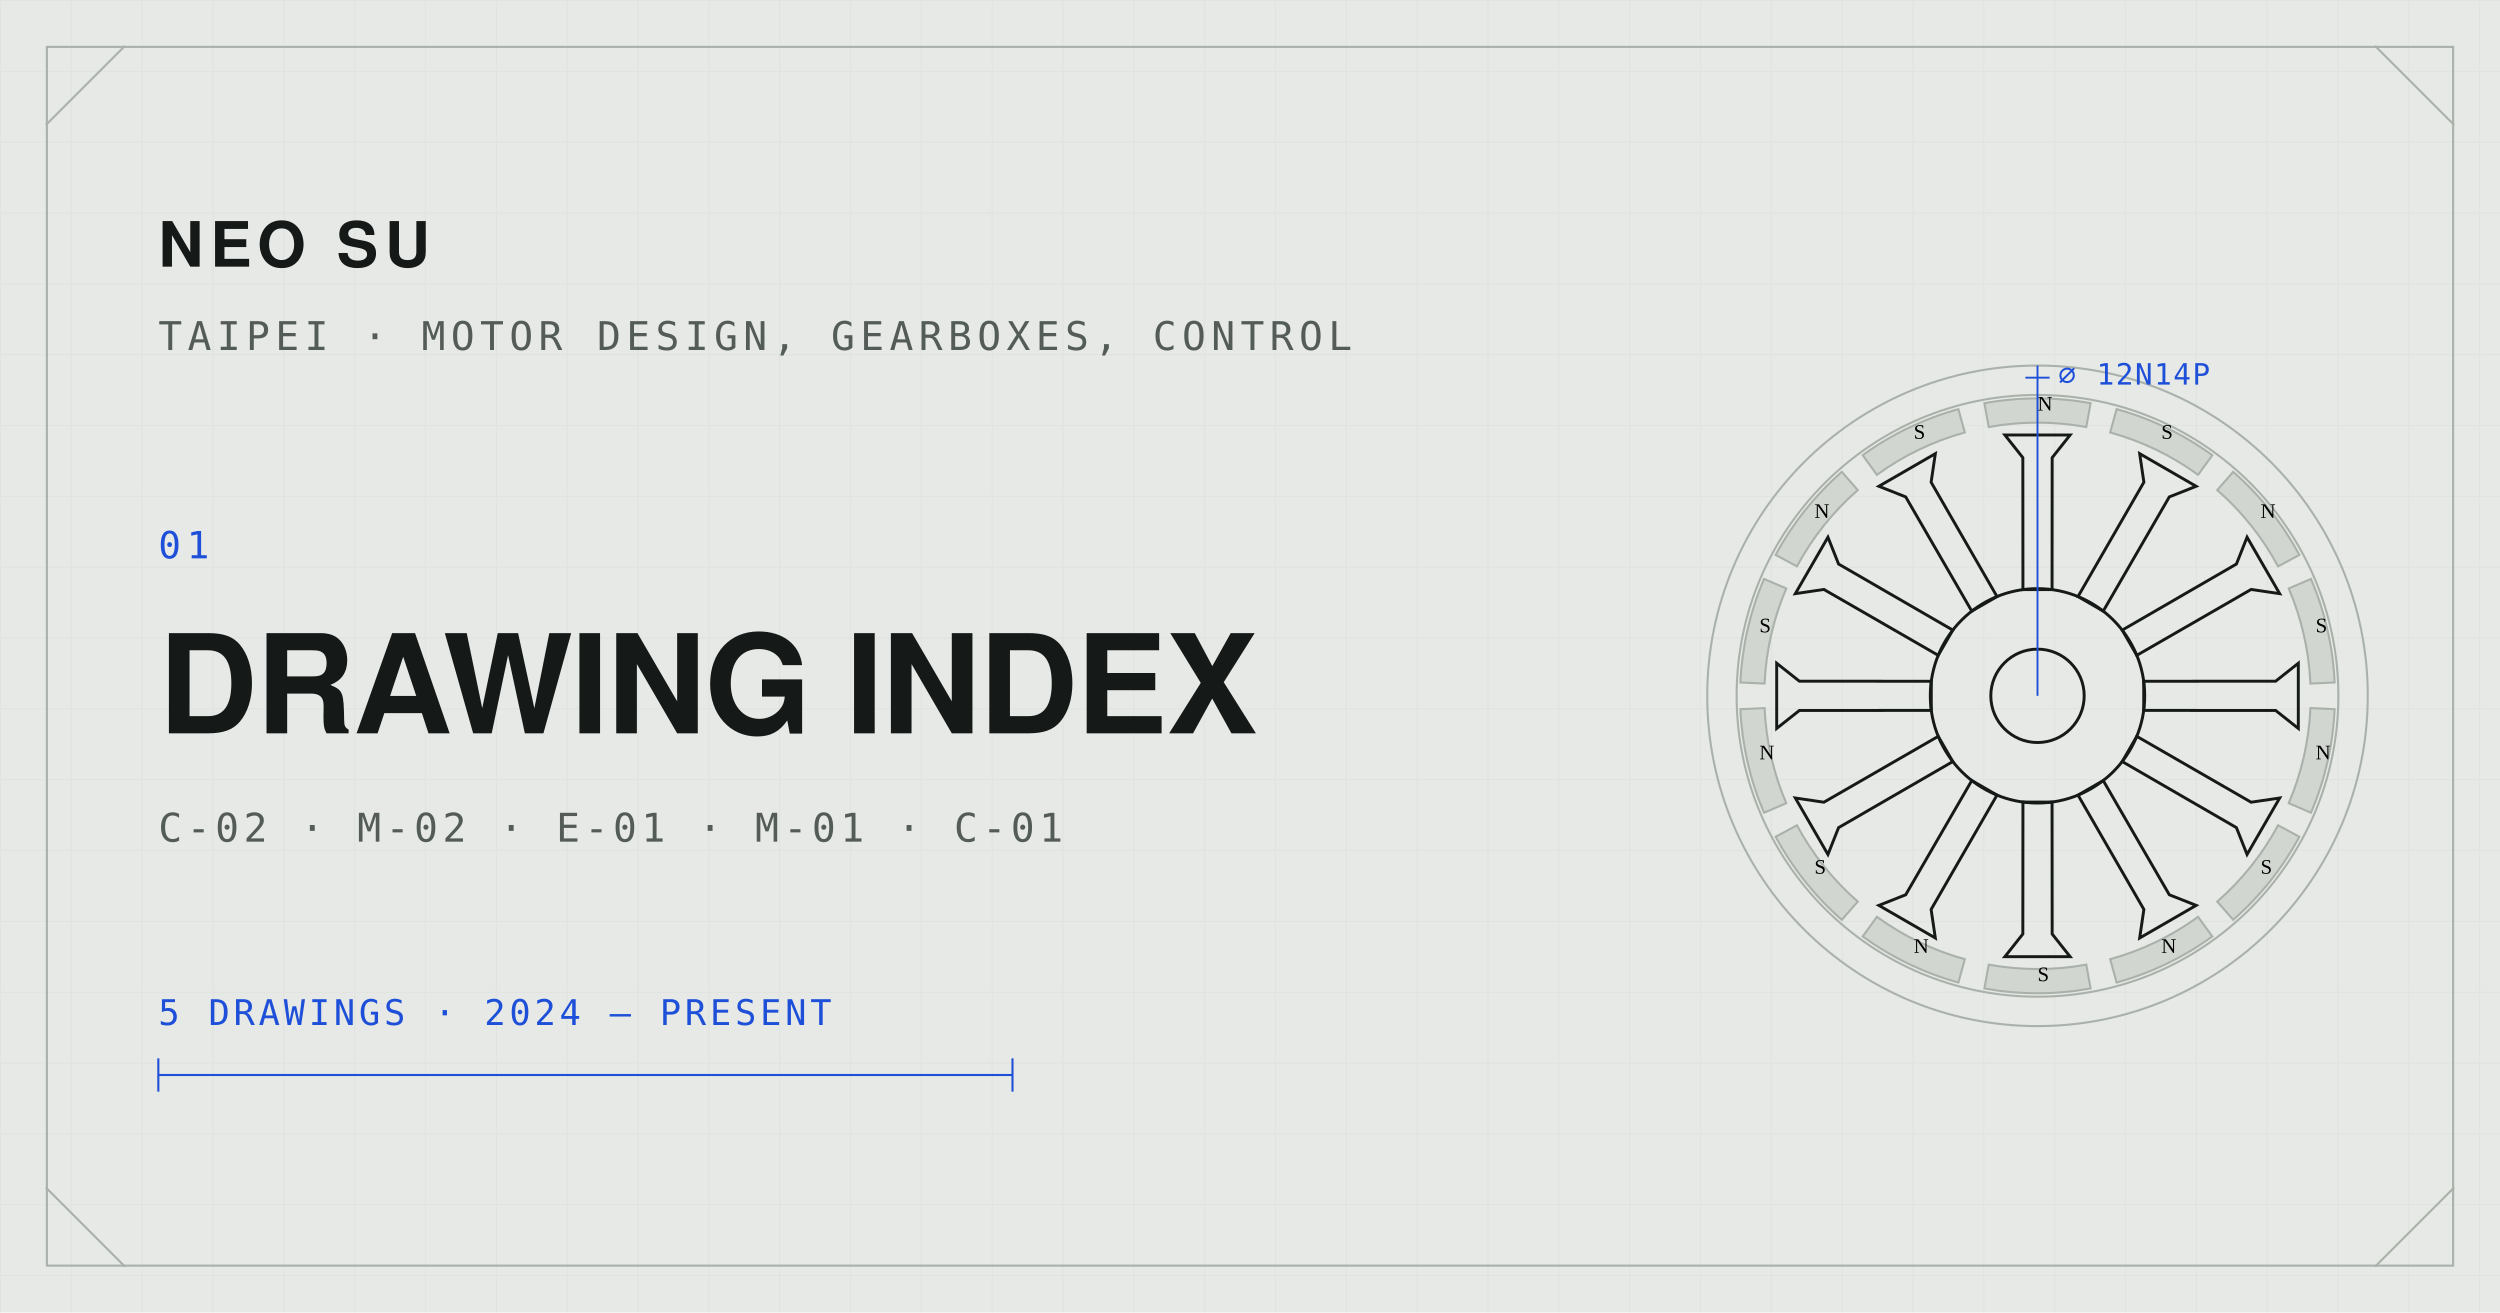
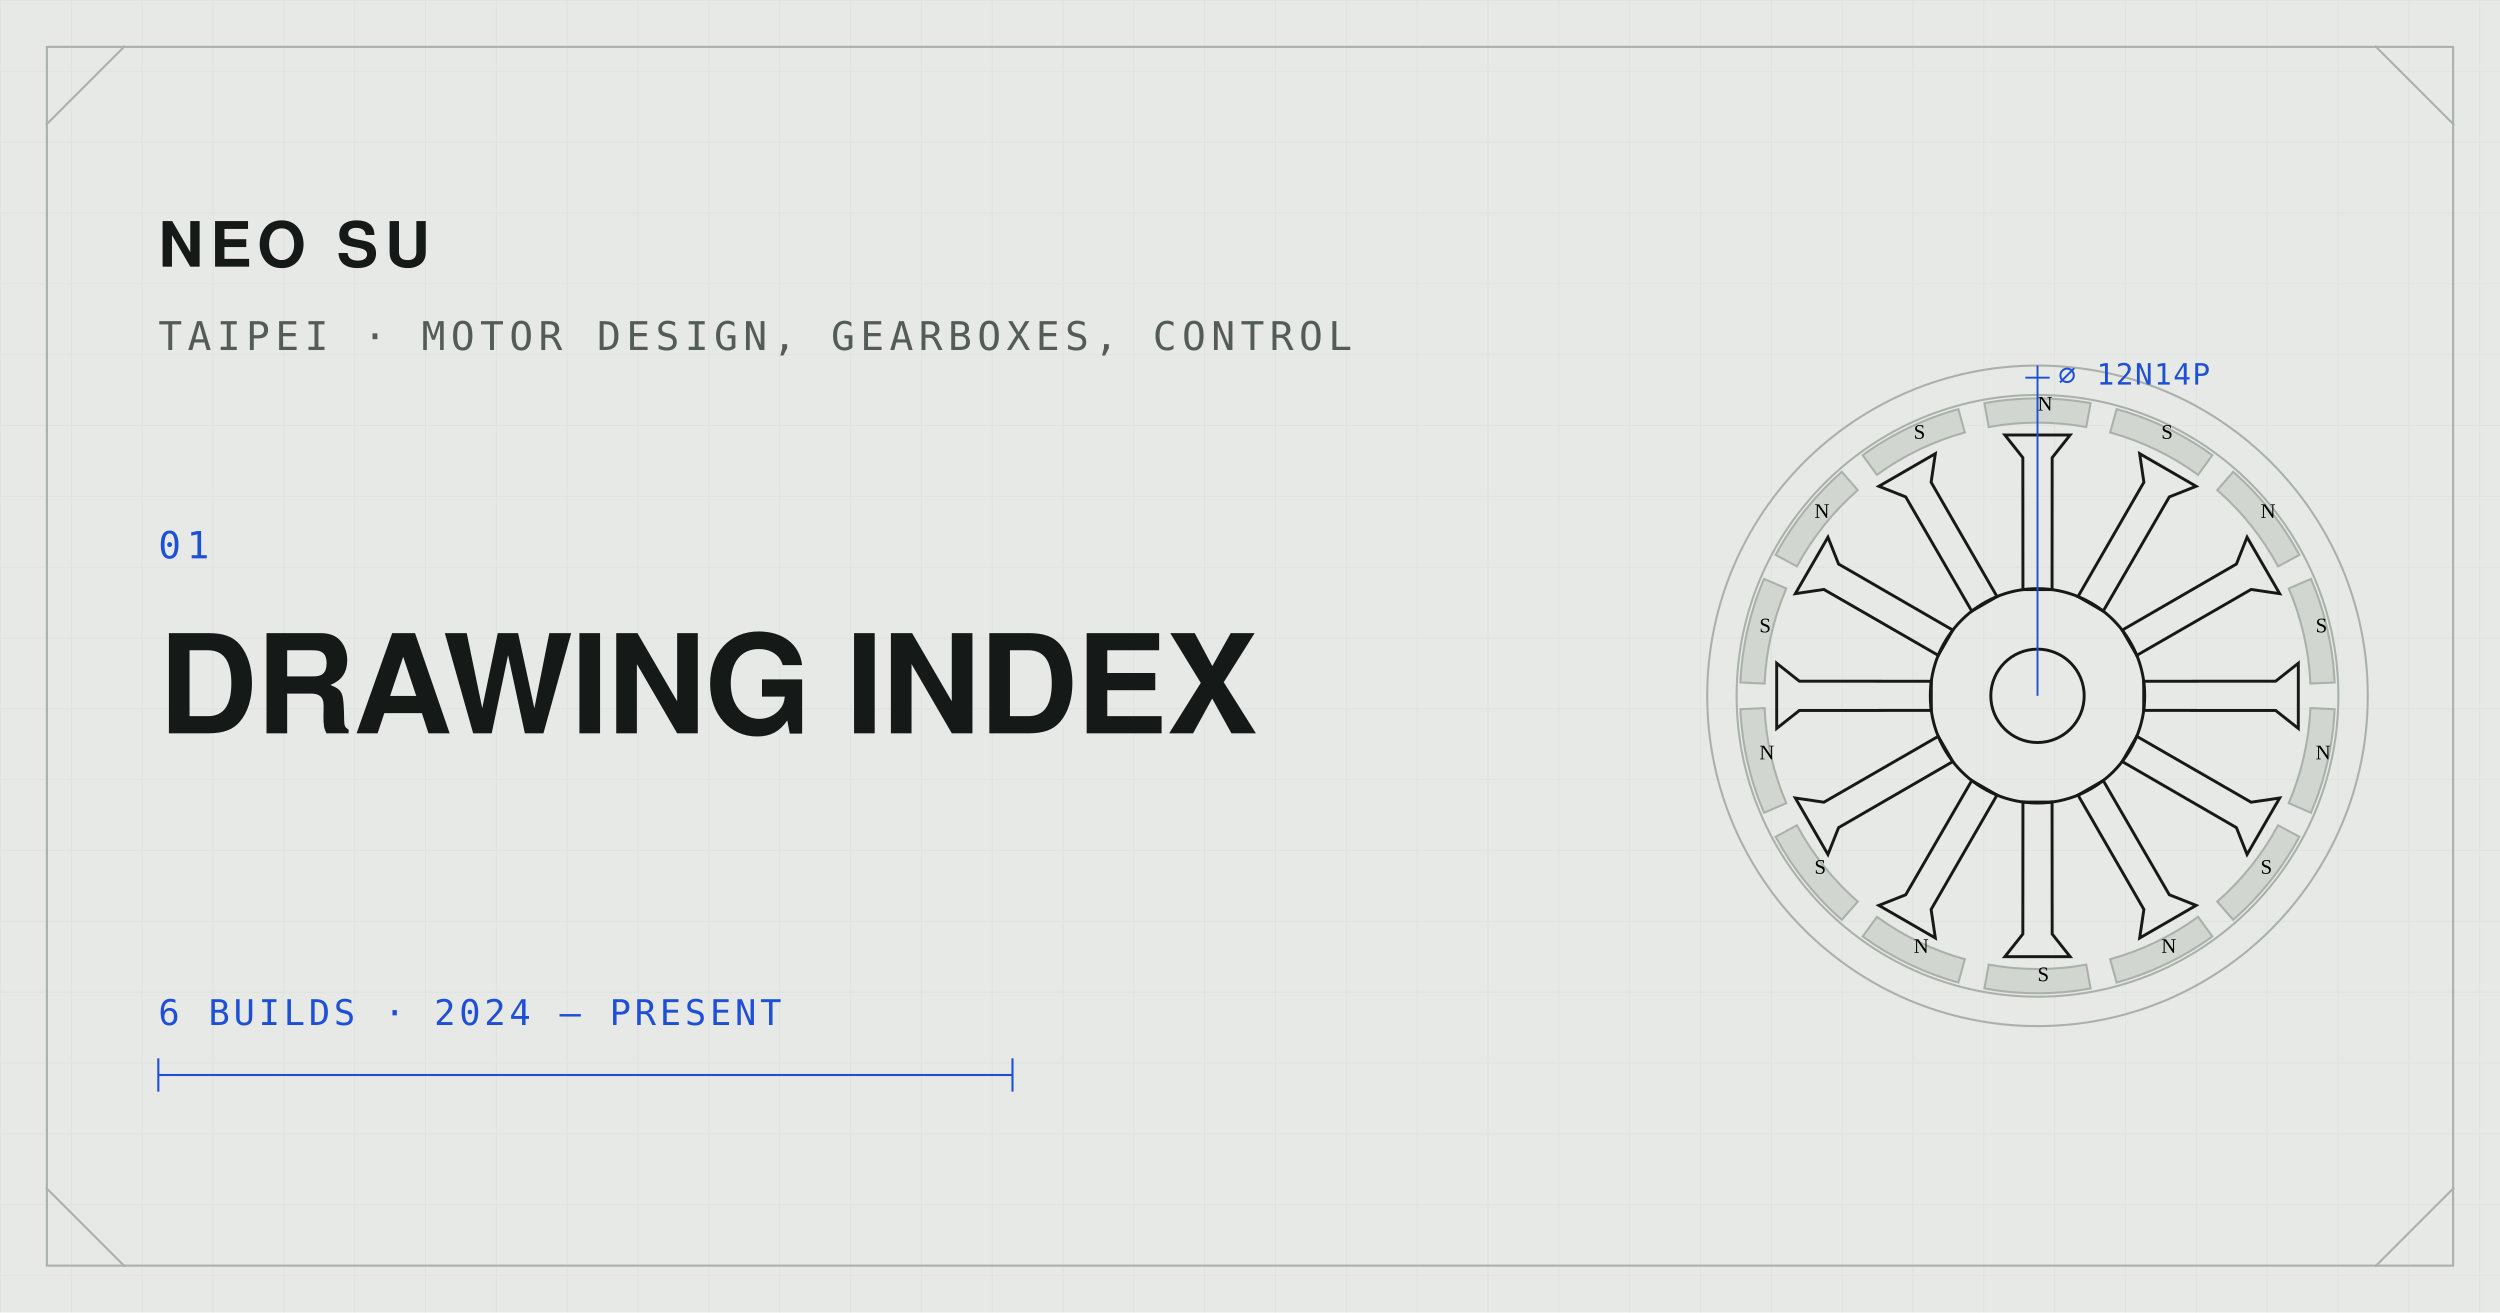
<svg xmlns="http://www.w3.org/2000/svg" width="1200" height="630" viewBox="0 0 1200 630">
  <style>
    .stator circle, .stator path { fill: none; }
    .stator__rotor circle { stroke: #A9B1AA; stroke-width: 1.2; }
    .stator__mag path { fill: #D1D6D0; stroke: #A9B1AA; stroke-width: 1.2; }
    .stator__iron circle, .stator__iron path { stroke: #151917; stroke-width: 1.7; }
    .stator__dim line { stroke: #1E4FD8; stroke-width: 1.1; }
    .stator__dim text { fill: #1E4FD8; font-family: IBM Plex Mono, SFMono-Regular, Menlo, Consolas, monospace; font-size: 17px; letter-spacing: .05em; }
  </style>
  <rect width="1200" height="630" fill="#E6E9E5" />
  <defs>
    <pattern id="grid" width="34" height="34" patternUnits="userSpaceOnUse">
      <path d="M34 0 H0 V34" fill="none" stroke="#151917" stroke-opacity=".030" stroke-width="1" />
    </pattern>
  </defs>
  <rect width="1200" height="630" fill="url(#grid)" />
  <rect x="22.5" y="22.5" width="1155" height="585" fill="none" stroke="#A9B1AA" />
  <g stroke="#A9B1AA" stroke-width="1">
    <line x1="22" y1="60" x2="60" y2="22" />
    <line x1="1178" y1="60" x2="1140" y2="22" />
    <line x1="1178" y1="570" x2="1140" y2="608" />
    <line x1="22" y1="570" x2="60" y2="608" />
  </g>
  <text x="76" y="128" font-family="IBM Plex Sans Condensed, IBM Plex Sans, Helvetica Neue, Helvetica, Arial, sans-serif" font-size="30" font-weight="600" letter-spacing="3.2" fill="#151917">NEO SU</text>
  <text x="76" y="168" font-family="IBM Plex Mono, SFMono-Regular, Menlo, Consolas, monospace" font-size="19" letter-spacing="2.6" fill="#545C57">TAIPEI · MOTOR DESIGN, GEARBOXES, CONTROL</text>
  <text x="76" y="268" font-family="IBM Plex Mono, SFMono-Regular, Menlo, Consolas, monospace" font-size="18" letter-spacing="2.8" fill="#1E4FD8">01</text>
  <text x="76" y="352" font-family="IBM Plex Sans Condensed, IBM Plex Sans, Helvetica Neue, Helvetica, Arial, sans-serif" font-size="66" font-weight="600" letter-spacing="-1" fill="#151917">DRAWING INDEX</text>
-   <text x="76" y="404" font-family="IBM Plex Mono, SFMono-Regular, Menlo, Consolas, monospace" font-size="19" letter-spacing="2.2" fill="#545C57">C-02 · M-02 · E-01 · M-01 · C-01</text>
-   <text x="76" y="492" font-family="IBM Plex Mono, SFMono-Regular, Menlo, Consolas, monospace" font-size="17" letter-spacing="1.8" fill="#1E4FD8">5 DRAWINGS · 2024 – PRESENT</text>
+   <text x="76" y="492" font-family="IBM Plex Mono, SFMono-Regular, Menlo, Consolas, monospace" font-size="17" letter-spacing="1.8" fill="#1E4FD8">6 BUILDS · 2024 – PRESENT</text>
  <g stroke="#1E4FD8" stroke-width="1">
    <line x1="76" y1="508" x2="76" y2="524" />
    <line x1="486" y1="508" x2="486" y2="524" />
    <line x1="76" y1="516" x2="486" y2="516" />
  </g>
  <g class="stator" transform="translate(812, 168) scale(0.83)">
    <g class="stator__rotor">
      <circle cx="200" cy="200" r="191.0" />
      <circle cx="200" cy="200" r="174.0" />
    </g>
    <g class="stator__mag">
      <path data-pole="n" d="M169.29,30.76 A172.0,172.0 0 0 1 230.71,30.76 L228.21,44.54 A158.0,158.0 0 0 0 171.79,44.54 Z" />
      <path data-pole="s" d="M245.76,34.20 A172.0,172.0 0 0 1 301.10,60.85 L292.87,72.18 A158.0,158.0 0 0 0 242.03,47.69 Z" />
      <path data-pole="n" d="M313.17,70.47 A172.0,172.0 0 0 1 351.46,118.49 L339.13,125.13 A158.0,158.0 0 0 0 303.95,81.01 Z" />
      <path data-pole="s" d="M358.16,132.40 A172.0,172.0 0 0 1 371.83,192.28 L357.84,192.91 A158.0,158.0 0 0 0 345.29,137.90 Z" />
      <path data-pole="n" d="M371.83,207.72 A172.0,172.0 0 0 1 358.16,267.60 L345.29,262.10 A158.0,158.0 0 0 0 357.84,207.09 Z" />
      <path data-pole="s" d="M351.46,281.51 A172.0,172.0 0 0 1 313.17,329.53 L303.95,318.99 A158.0,158.0 0 0 0 339.13,274.87 Z" />
      <path data-pole="n" d="M301.10,339.15 A172.0,172.0 0 0 1 245.76,365.80 L242.03,352.31 A158.0,158.0 0 0 0 292.87,327.82 Z" />
      <path data-pole="s" d="M230.71,369.24 A172.0,172.0 0 0 1 169.29,369.24 L171.79,355.46 A158.0,158.0 0 0 0 228.21,355.46 Z" />
      <path data-pole="n" d="M154.24,365.80 A172.0,172.0 0 0 1 98.90,339.15 L107.13,327.82 A158.0,158.0 0 0 0 157.97,352.31 Z" />
      <path data-pole="s" d="M86.83,329.53 A172.0,172.0 0 0 1 48.54,281.51 L60.87,274.87 A158.0,158.0 0 0 0 96.05,318.99 Z" />
      <path data-pole="n" d="M41.84,267.60 A172.0,172.0 0 0 1 28.17,207.72 L42.16,207.09 A158.0,158.0 0 0 0 54.71,262.10 Z" />
      <path data-pole="s" d="M28.17,192.28 A172.0,172.0 0 0 1 41.84,132.40 L54.71,137.90 A158.0,158.0 0 0 0 42.16,192.91 Z" />
      <path data-pole="n" d="M48.54,118.49 A172.0,172.0 0 0 1 86.83,70.47 L96.05,81.01 A158.0,158.0 0 0 0 60.87,125.13 Z" />
      <path data-pole="s" d="M98.90,60.85 A172.0,172.0 0 0 1 154.24,34.20 L157.97,47.69 A158.0,158.0 0 0 0 107.13,72.18 Z" />
      <g class="stator__poles">
        <text class="pole-lbl" data-pole="n" x="200.00" y="35.00">N</text>
        <text class="pole-lbl" data-pole="s" x="271.59" y="51.34">S</text>
        <text class="pole-lbl" data-pole="n" x="329.00" y="97.12">N</text>
        <text class="pole-lbl" data-pole="s" x="360.86" y="163.28">S</text>
        <text class="pole-lbl" data-pole="n" x="360.86" y="236.72">N</text>
        <text class="pole-lbl" data-pole="s" x="329.00" y="302.88">S</text>
        <text class="pole-lbl" data-pole="n" x="271.59" y="348.66">N</text>
        <text class="pole-lbl" data-pole="s" x="200.00" y="365.00">S</text>
        <text class="pole-lbl" data-pole="n" x="128.41" y="348.66">N</text>
        <text class="pole-lbl" data-pole="s" x="71.00" y="302.88">S</text>
        <text class="pole-lbl" data-pole="n" x="39.14" y="236.72">N</text>
        <text class="pole-lbl" data-pole="s" x="39.14" y="163.28">S</text>
        <text class="pole-lbl" data-pole="n" x="71.00" y="97.12">N</text>
        <text class="pole-lbl" data-pole="s" x="128.41" y="51.34">S</text>
      </g>
    </g>
    <g class="stator__iron">
      <circle cx="200" cy="200" r="62.0" />
      <circle cx="200" cy="200" r="27.0" />
      <path class="ph ph--a" data-ph="a" data-dir="1" d="M191.58,138.57 L191.52,62.26 L181.15,49.17 L218.85,49.17 L208.48,62.26 L208.42,138.57 Z" />
      <path class="ph ph--a" data-ph="a" data-dir="-1" d="M223.42,142.59 L261.52,76.47 L259.09,59.95 L291.74,78.81 L276.22,84.96 L238.01,151.01 Z" />
      <path class="ph ph--b" data-ph="b" data-dir="1" d="M248.99,161.99 L315.04,123.78 L321.19,108.26 L340.05,140.91 L323.53,138.48 L257.41,176.58 Z" />
      <path class="ph ph--b" data-ph="b" data-dir="-1" d="M261.43,191.58 L337.74,191.52 L350.83,181.15 L350.83,218.85 L337.74,208.48 L261.43,208.42 Z" />
      <path class="ph ph--c" data-ph="c" data-dir="1" d="M257.41,223.42 L323.53,261.52 L340.05,259.09 L321.19,291.74 L315.04,276.22 L248.99,238.01 Z" />
      <path class="ph ph--c" data-ph="c" data-dir="-1" d="M238.01,248.99 L276.22,315.04 L291.74,321.19 L259.09,340.05 L261.52,323.53 L223.42,257.41 Z" />
      <path class="ph ph--a" data-ph="a" data-dir="1" d="M208.42,261.43 L208.48,337.74 L218.85,350.83 L181.15,350.83 L191.52,337.74 L191.58,261.43 Z" />
      <path class="ph ph--a" data-ph="a" data-dir="-1" d="M176.58,257.41 L138.48,323.53 L140.91,340.05 L108.26,321.19 L123.78,315.04 L161.99,248.99 Z" />
      <path class="ph ph--b" data-ph="b" data-dir="1" d="M151.01,238.01 L84.96,276.22 L78.81,291.74 L59.95,259.09 L76.47,261.52 L142.59,223.42 Z" />
      <path class="ph ph--b" data-ph="b" data-dir="-1" d="M138.57,208.42 L62.26,208.48 L49.17,218.85 L49.17,181.15 L62.26,191.52 L138.57,191.58 Z" />
      <path class="ph ph--c" data-ph="c" data-dir="1" d="M142.59,176.58 L76.47,138.48 L59.95,140.91 L78.81,108.26 L84.96,123.78 L151.01,161.99 Z" />
      <path class="ph ph--c" data-ph="c" data-dir="-1" d="M161.99,151.01 L123.78,84.96 L108.26,78.81 L140.91,59.95 L138.48,76.47 L176.58,142.59 Z" />
    </g>
    <g class="stator__dim">
      <line x1="200" y1="200" x2="200" y2="9" />
      <line x1="193" y1="16" x2="207" y2="16" />
      <text x="212" y="20">⌀ 12N14P</text>
    </g>
  </g>
</svg>
